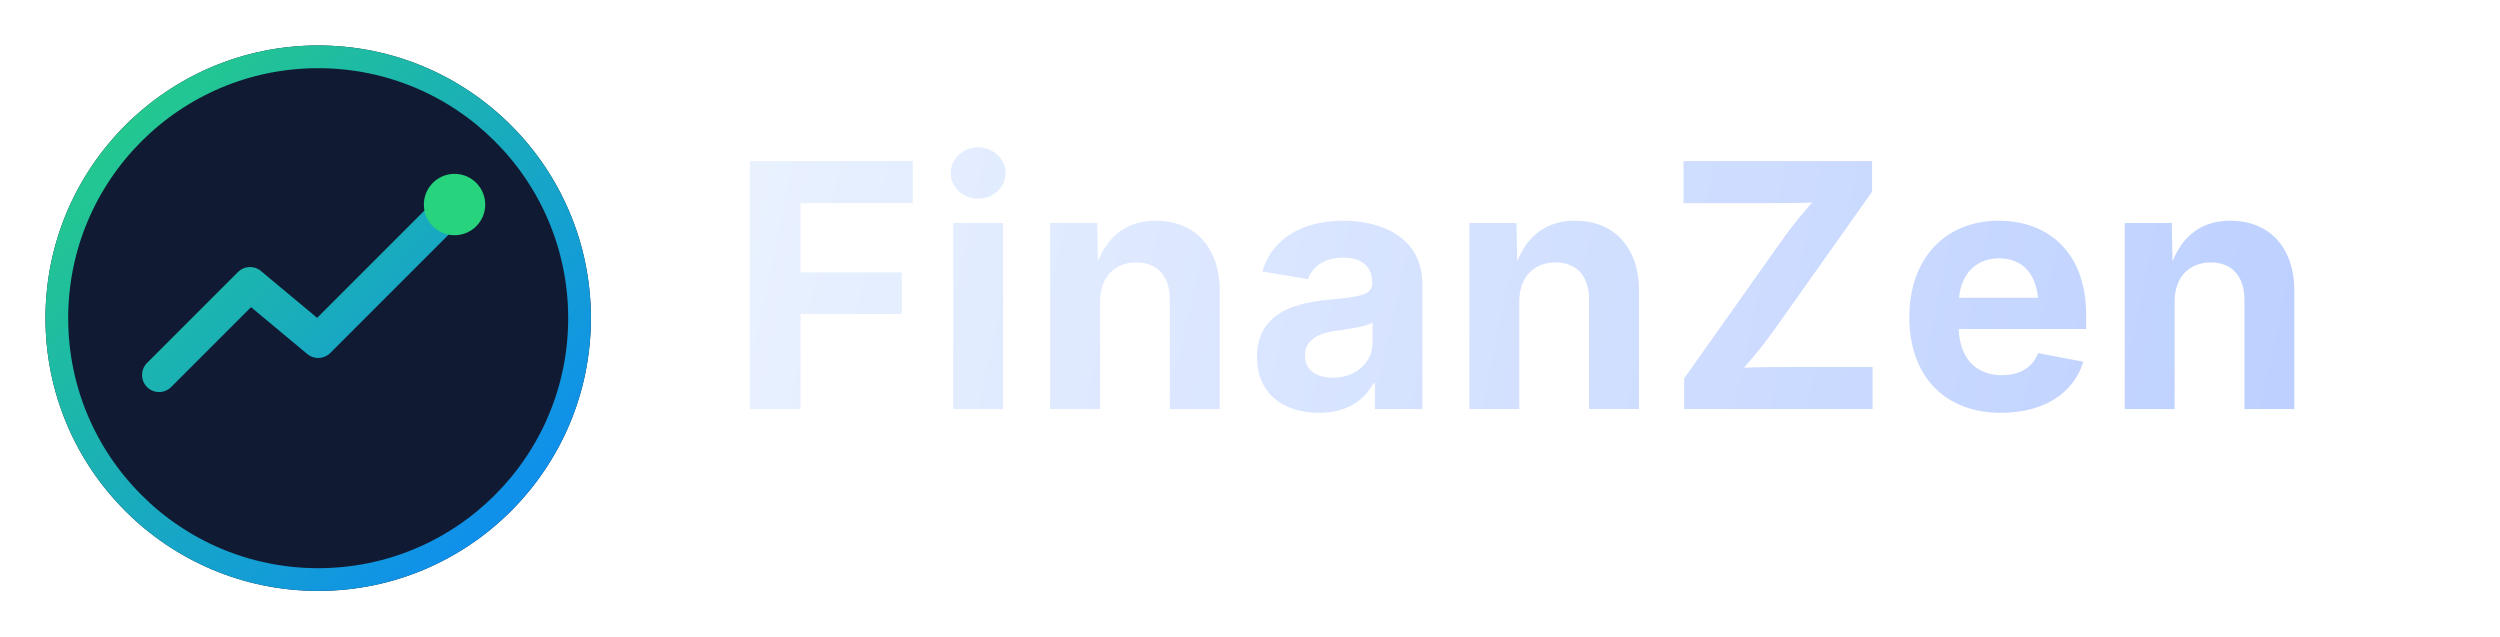
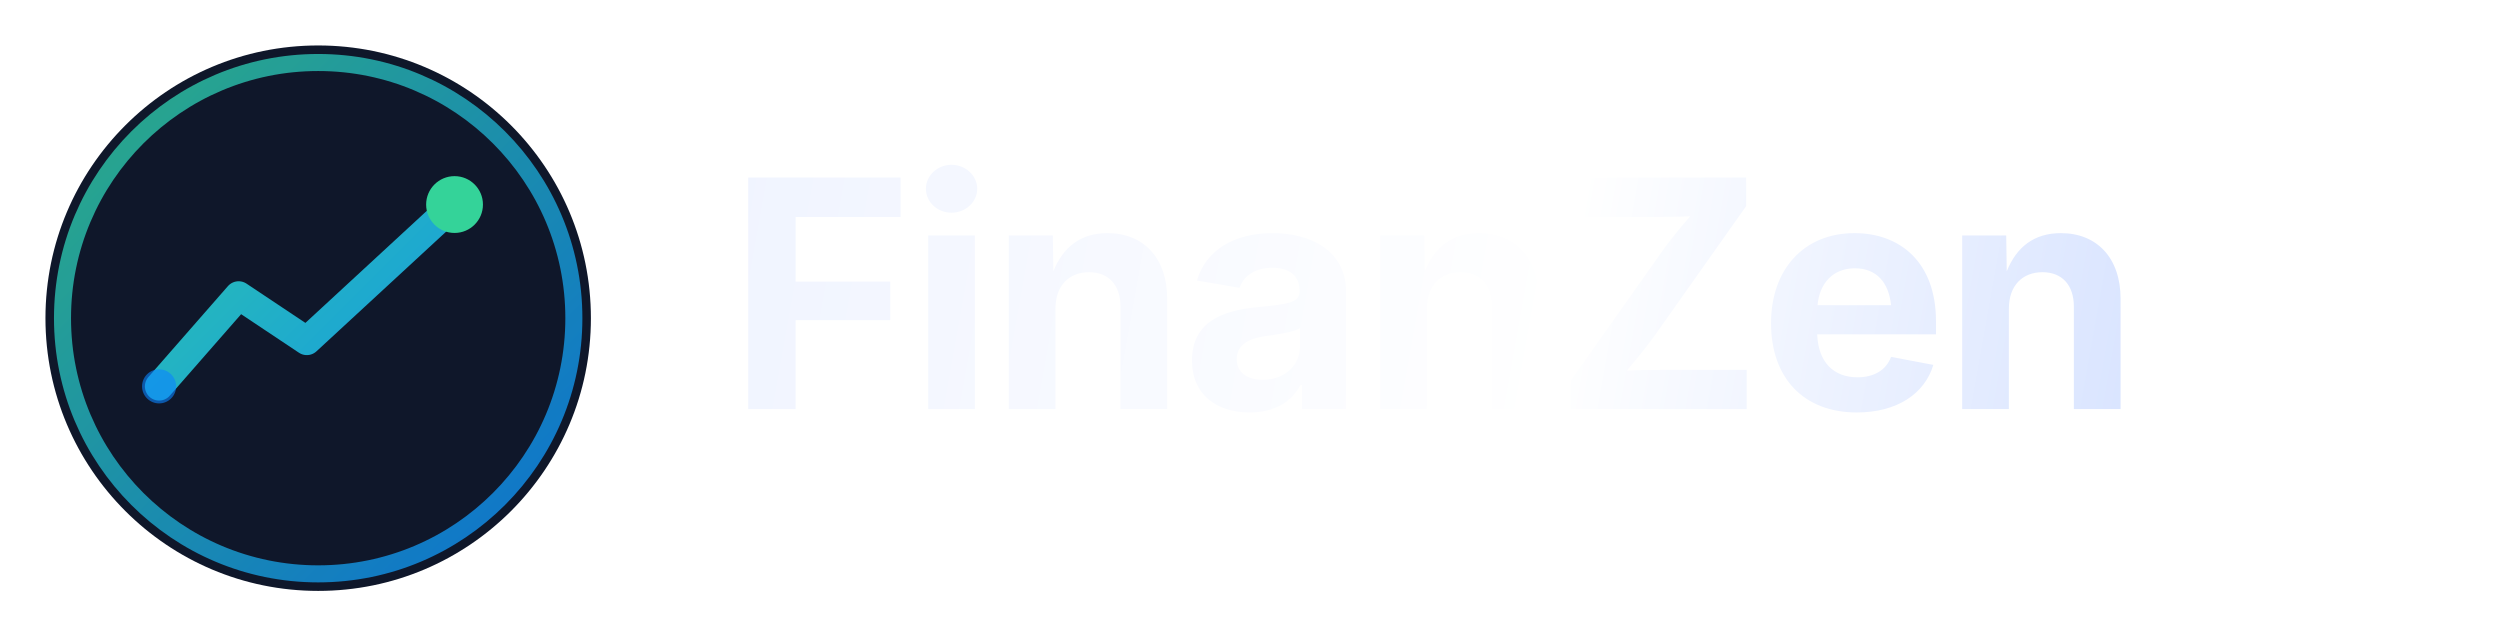
<svg xmlns="http://www.w3.org/2000/svg" width="220" height="56" viewBox="0 0 220 56" fill="none" role="img" aria-labelledby="title desc">
  <defs>
    <linearGradient id="g1" x1="4" y1="4" x2="52" y2="52" gradientUnits="userSpaceOnUse">
-       <stop stop-color="#27D37C" />
-       <stop offset="1" stop-color="#0A84FF" />
+       <stop stop-color="#34d399" />
+       <stop offset="1" stop-color="#0a84ff" />
    </linearGradient>
-     <linearGradient id="g2" x1="64" y1="12" x2="216" y2="44" gradientUnits="userSpaceOnUse">
-       <stop stop-color="#EAF2FF" />
-       <stop offset="1" stop-color="#B8CCFF" />
+     <linearGradient id="g2" x1="64" y1="16" x2="210" y2="42" gradientUnits="userSpaceOnUse">
+       <stop stop-color="#f0f4ff" />
+       <stop offset="0.5" stop-color="#ffffff" />
+       <stop offset="1" stop-color="#c8d8ff" />
    </linearGradient>
  </defs>
-   <circle cx="28" cy="28" r="24" fill="#101B33" />
-   <circle cx="28" cy="28" r="23" stroke="url(#g1)" stroke-width="2" />
-   <path d="M14 33L22 25L28 30L40 18" stroke="url(#g1)" stroke-width="3" stroke-linecap="round" stroke-linejoin="round" />
-   <circle cx="40" cy="18" r="2.7" fill="#27D37C" />
-   <text x="64" y="36" fill="url(#g2)" font-family="Inter, system-ui, -apple-system, Segoe UI, Roboto, sans-serif" font-size="30" font-weight="700" letter-spacing="0.4">FinanZen</text>
+   <circle cx="28" cy="28" r="24" fill="#0f172a" />
+   <circle cx="28" cy="28" r="22.5" stroke="url(#g1)" stroke-width="1.5" opacity="0.8" />
+   <path d="M14 34L21 26L27 30L40 18" stroke="url(#g1)" stroke-width="2.5" stroke-linecap="round" stroke-linejoin="round" />
+   <circle cx="40" cy="18" r="2.5" fill="#34d399" />
+   <circle cx="14" cy="34" r="1.5" fill="#0a84ff" opacity="0.6" />
+   <text x="64" y="36" fill="url(#g2)" font-family="Inter, system-ui, -apple-system, sans-serif" font-size="28" font-weight="700" letter-spacing="-0.5">FinanZen</text>
</svg>
